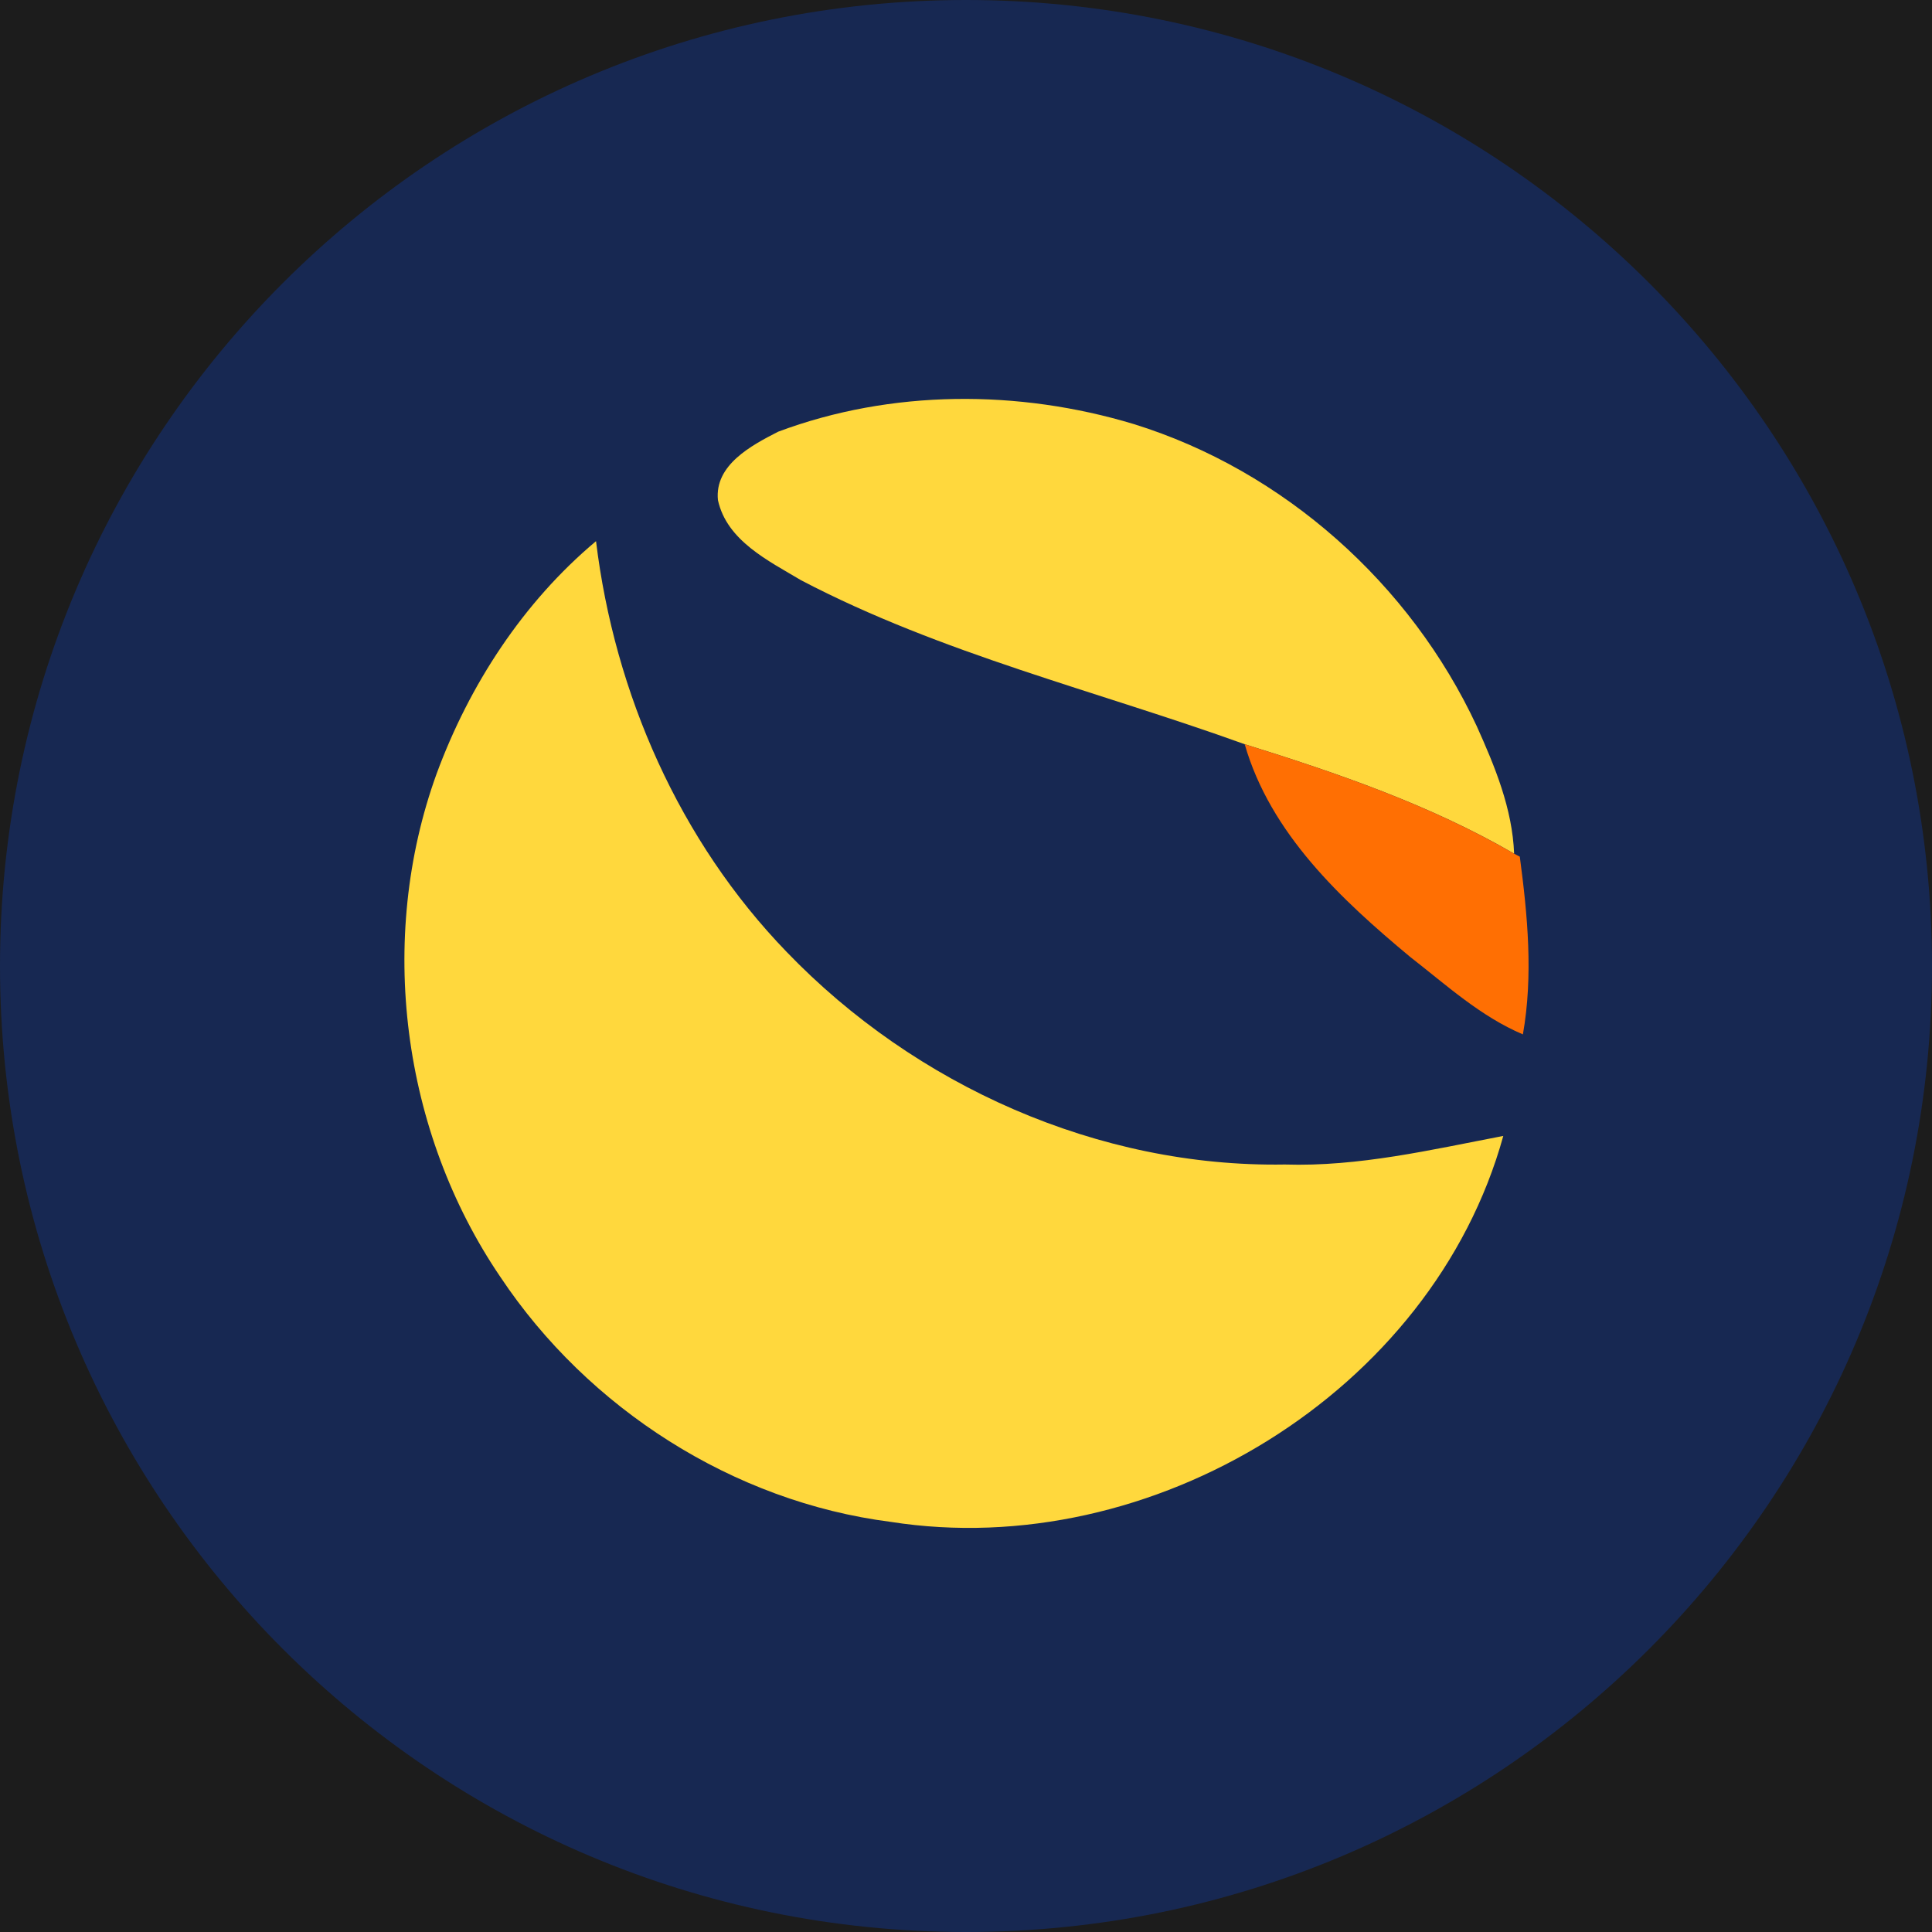
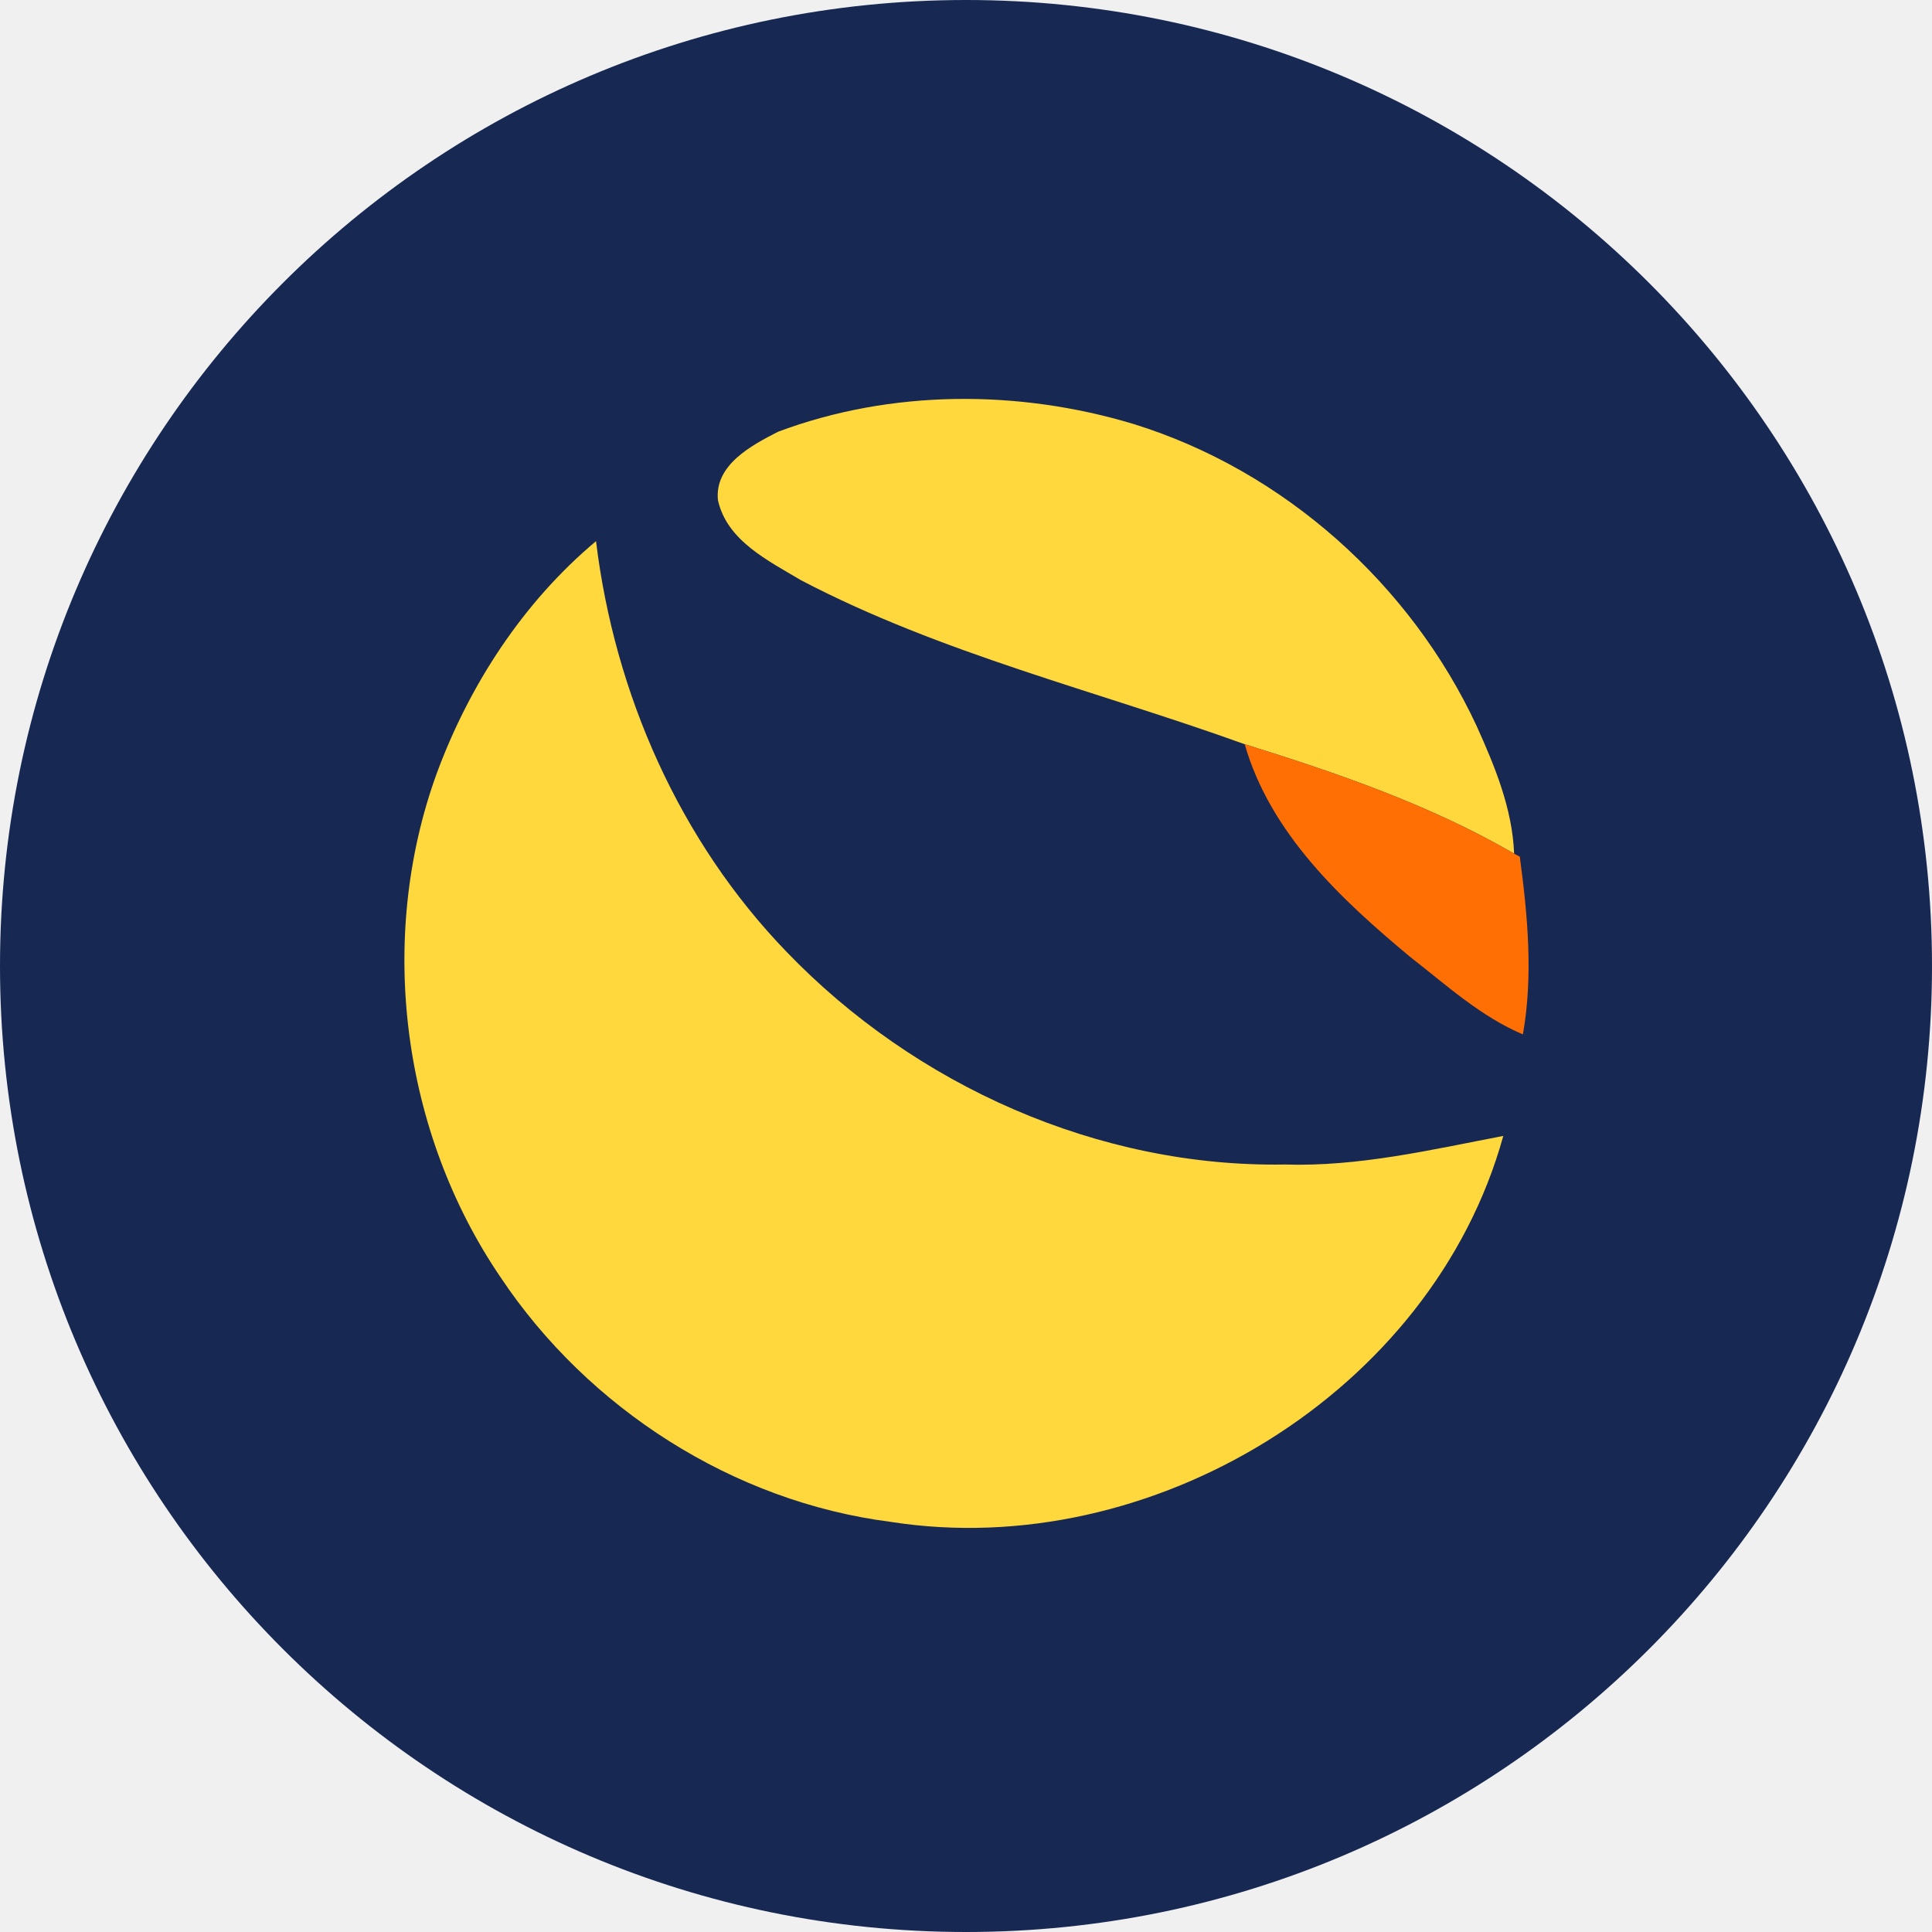
- <svg xmlns="http://www.w3.org/2000/svg" width="68" height="68" viewBox="0 0 68 68" fill="none">
-   <rect width="68" height="68" fill="#1E1E1E" />
-   <g id="Protocols">
-     <rect width="2750" height="1426.35" transform="translate(-79 -833.474)" fill="#1C1C1C" />
-     <g id="social">
-       <g id="Frame 1597881001">
-         <g id="Frame 1597880986">
-           <g id="Frame 1597880988">
-             <g id="terra-classic-lunc-seeklogo 1" clip-path="url(#clip0_10_1762)">
-               <path id="Vector" d="M34 68C52.778 68 68 52.778 68 34C68 15.222 52.778 0 34 0C15.222 0 0 15.222 0 34C0 52.778 15.222 68 34 68Z" fill="#172852" />
-               <g id="Group">
-                 <path id="Vector_2" d="M27.387 15.195C31.369 13.705 35.85 13.702 39.906 14.926C45.186 16.565 49.644 20.55 51.973 25.551C52.615 26.976 53.231 28.461 53.292 30.046C50.324 28.325 47.07 27.21 43.809 26.194C38.594 24.313 33.133 23.008 28.197 20.424C27.047 19.737 25.582 19.033 25.269 17.602C25.143 16.364 26.452 15.674 27.387 15.195Z" fill="#FFD83D" />
-                 <path id="Vector_3" d="M15.368 27.231C16.521 24.103 18.411 21.199 20.978 19.047C21.631 24.415 23.916 29.604 27.69 33.507C32.215 38.209 38.662 41.096 45.22 40.987C47.825 41.069 50.371 40.467 52.911 39.981C50.412 49.011 40.515 55.005 31.345 53.564C25.81 52.856 20.7 49.579 17.616 44.951C14.137 39.838 13.26 33.048 15.368 27.231Z" fill="#FFD83D" />
-               </g>
-               <path id="Vector_4" d="M43.809 26.194C47.069 27.21 50.323 28.325 53.291 30.046L53.492 30.151C53.767 32.222 53.968 34.333 53.601 36.407C52.108 35.775 50.898 34.663 49.633 33.68C47.198 31.654 44.713 29.335 43.809 26.194Z" fill="#FF6F03" />
-             </g>
-           </g>
-         </g>
-       </g>
+ <svg xmlns="http://www.w3.org/2000/svg" preserveAspectRatio="none" overflow="visible" style="display: block;" width="68" height="68" viewBox="0 0 68 68" fill="none">
+   <g id="terra-classic-lunc-seeklogo 1" clip-path="url(#clip0_0_4)">
+     <path id="Vector" d="M34 68C52.778 68 68 52.778 68 34C68 15.222 52.778 0 34 0C15.222 0 0 15.222 0 34C0 52.778 15.222 68 34 68Z" fill="#172852" />
+     <g id="Group">
+       <path id="Vector_2" d="M27.387 15.195C31.368 13.705 35.85 13.702 39.906 14.926C45.186 16.565 49.643 20.55 51.972 25.551C52.615 26.976 53.23 28.461 53.292 30.046C50.323 28.325 47.07 27.21 43.809 26.194C38.593 24.313 33.133 23.008 28.196 20.424C27.047 19.737 25.582 19.033 25.269 17.602C25.143 16.364 26.452 15.674 27.387 15.195Z" fill="#FFD83D" />
+       <path id="Vector_3" d="M15.368 27.231C16.521 24.103 18.411 21.199 20.978 19.047C21.631 24.415 23.916 29.604 27.69 33.507C32.215 38.209 38.661 41.096 45.22 40.987C47.824 41.069 50.371 40.467 52.911 39.981C50.412 49.011 40.514 55.005 31.345 53.564C25.809 52.856 20.699 49.579 17.615 44.951C14.137 39.838 13.26 33.048 15.368 27.231Z" fill="#FFD83D" />
    </g>
+     <path id="Vector_4" d="M43.809 26.194C47.07 27.21 50.323 28.325 53.292 30.046L53.492 30.151C53.768 32.222 53.968 34.333 53.601 36.407C52.108 35.775 50.898 34.663 49.633 33.68C47.199 31.654 44.713 29.335 43.809 26.194Z" fill="#FF6F03" />
  </g>
  <defs>
-     <clipPath id="clip0_10_1762">
+     <clipPath id="clip0_0_4">
      <rect width="68" height="68" fill="white" />
    </clipPath>
  </defs>
</svg>
